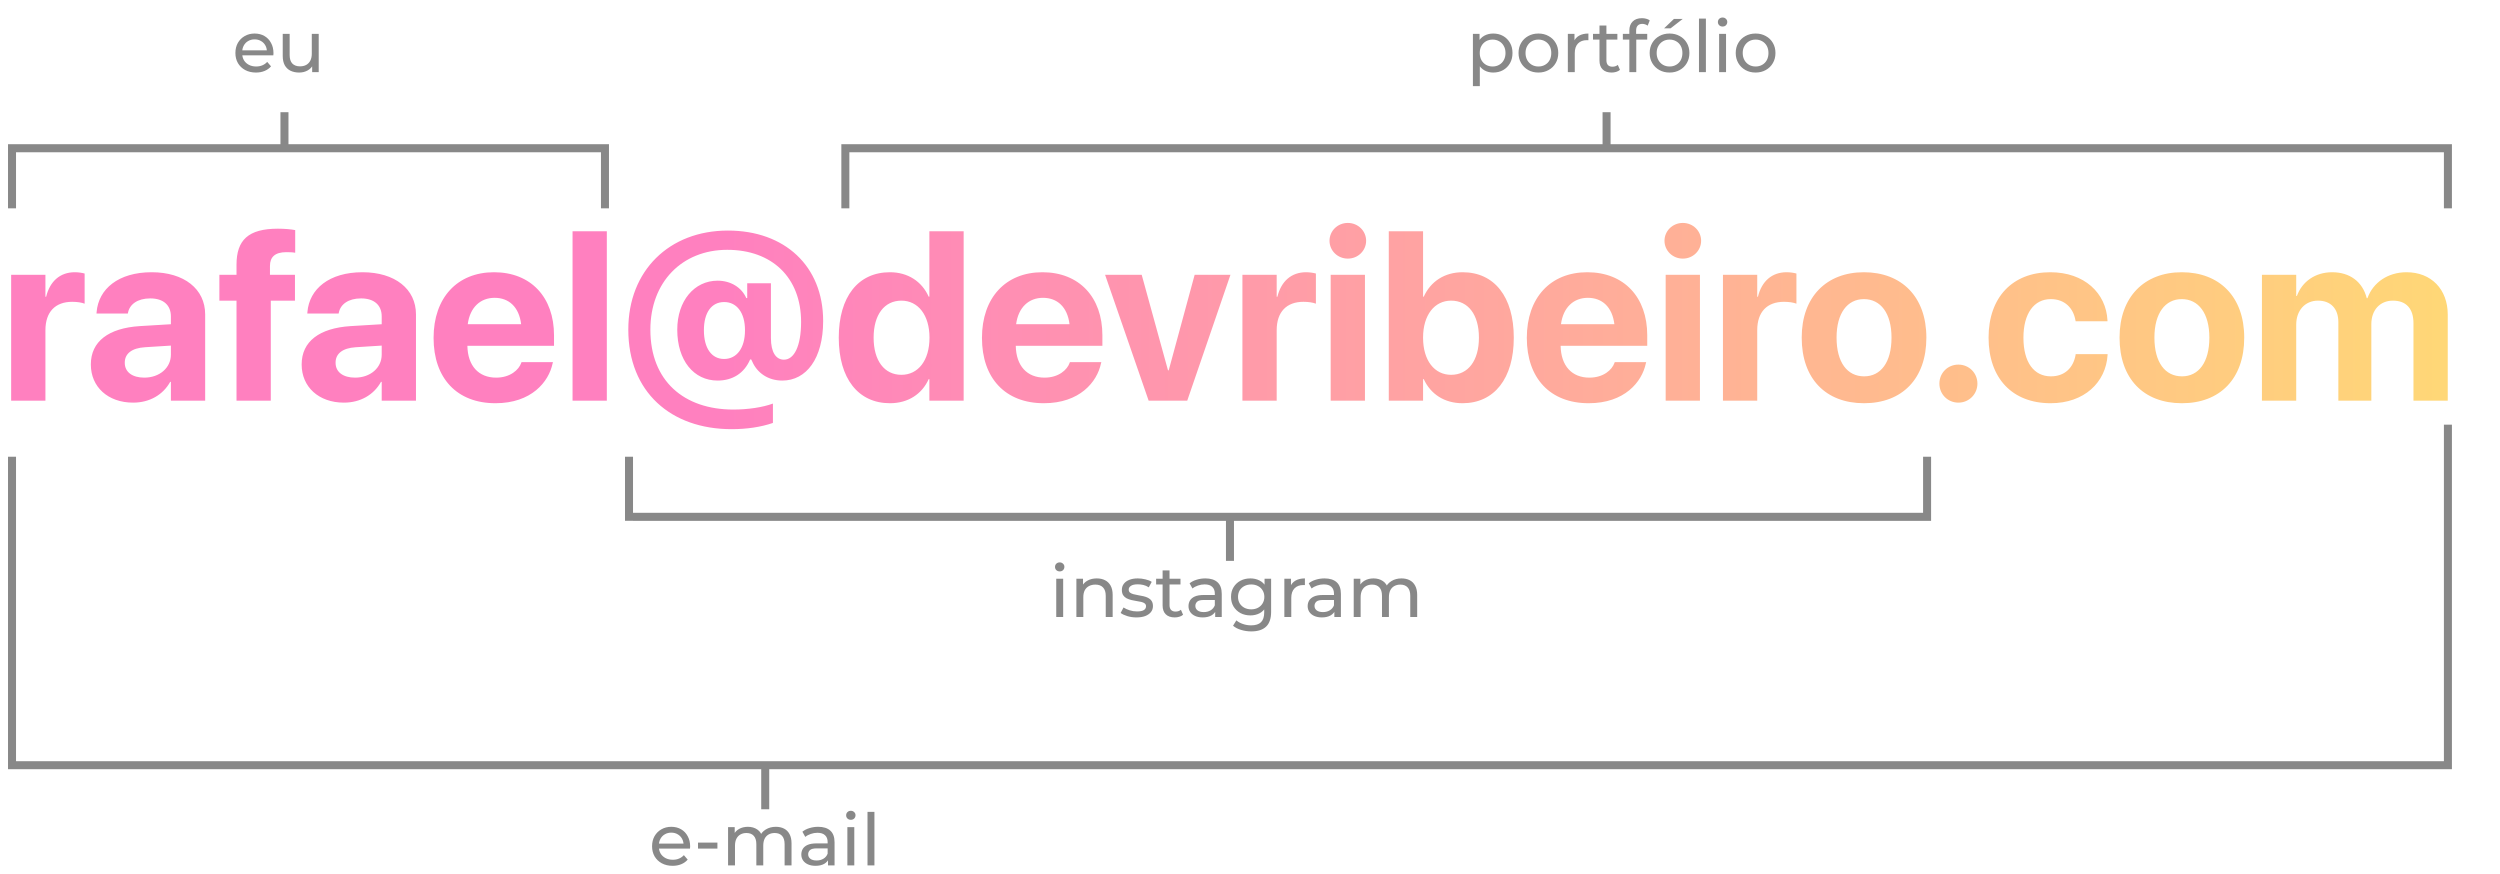
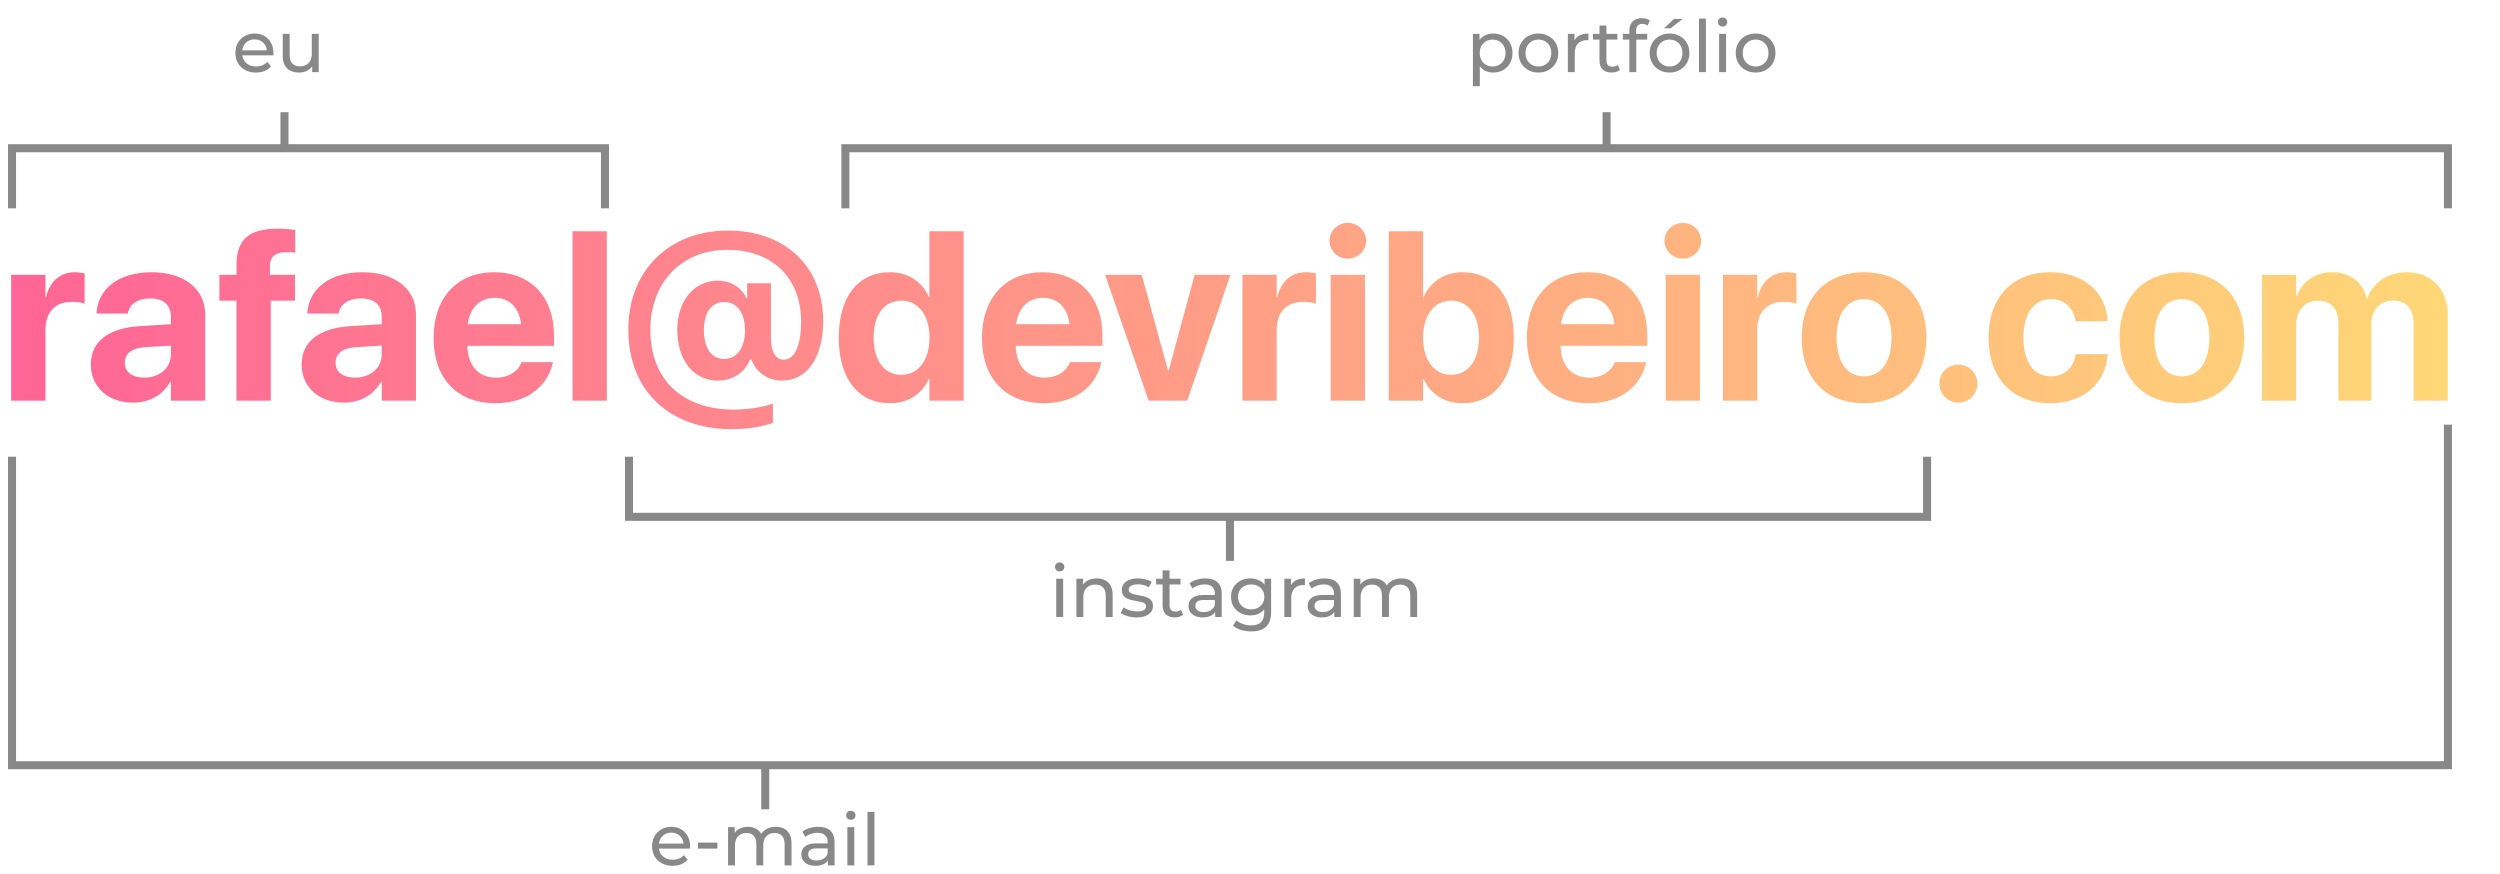
<svg xmlns="http://www.w3.org/2000/svg" width="312" height="109" viewBox="0 0 312 109" fill="none">
  <path d="M31.943 9.054C31.433 9.054 30.983 8.949 30.593 8.739C30.209 8.529 29.909 8.241 29.693 7.875C29.483 7.509 29.378 7.089 29.378 6.615C29.378 6.141 29.48 5.721 29.684 5.355C29.894 4.989 30.179 4.704 30.539 4.5C30.905 4.29 31.316 4.185 31.772 4.185C32.234 4.185 32.642 4.287 32.996 4.491C33.35 4.695 33.626 4.983 33.824 5.355C34.028 5.721 34.13 6.15 34.13 6.642C34.13 6.678 34.127 6.72 34.121 6.768C34.121 6.816 34.118 6.861 34.112 6.903H30.053V6.282H33.662L33.311 6.498C33.317 6.192 33.254 5.919 33.122 5.679C32.99 5.439 32.807 5.253 32.573 5.121C32.345 4.983 32.078 4.914 31.772 4.914C31.472 4.914 31.205 4.983 30.971 5.121C30.737 5.253 30.554 5.442 30.422 5.688C30.29 5.928 30.224 6.204 30.224 6.516V6.66C30.224 6.978 30.296 7.263 30.44 7.515C30.59 7.761 30.797 7.953 31.061 8.091C31.325 8.229 31.628 8.298 31.97 8.298C32.252 8.298 32.507 8.25 32.735 8.154C32.969 8.058 33.173 7.914 33.347 7.722L33.824 8.28C33.608 8.532 33.338 8.724 33.014 8.856C32.696 8.988 32.339 9.054 31.943 9.054ZM37.337 9.054C36.929 9.054 36.569 8.979 36.257 8.829C35.951 8.679 35.711 8.451 35.537 8.145C35.369 7.833 35.285 7.443 35.285 6.975V4.23H36.149V6.876C36.149 7.344 36.26 7.695 36.482 7.929C36.71 8.163 37.028 8.28 37.436 8.28C37.736 8.28 37.997 8.22 38.219 8.1C38.441 7.974 38.612 7.794 38.732 7.56C38.852 7.32 38.912 7.032 38.912 6.696V4.23H39.776V9H38.957V7.713L39.092 8.055C38.936 8.373 38.702 8.619 38.39 8.793C38.078 8.967 37.727 9.054 37.337 9.054Z" fill="#888888" />
  <path d="M186.348 9.054C185.952 9.054 185.589 8.964 185.259 8.784C184.935 8.598 184.674 8.325 184.476 7.965C184.284 7.605 184.188 7.155 184.188 6.615C184.188 6.075 184.281 5.625 184.467 5.265C184.659 4.905 184.917 4.635 185.241 4.455C185.571 4.275 185.94 4.185 186.348 4.185C186.816 4.185 187.23 4.287 187.59 4.491C187.95 4.695 188.235 4.98 188.445 5.346C188.655 5.706 188.76 6.129 188.76 6.615C188.76 7.101 188.655 7.527 188.445 7.893C188.235 8.259 187.95 8.544 187.59 8.748C187.23 8.952 186.816 9.054 186.348 9.054ZM183.819 10.746V4.23H184.647V5.517L184.593 6.624L184.683 7.731V10.746H183.819ZM186.276 8.298C186.582 8.298 186.855 8.229 187.095 8.091C187.341 7.953 187.533 7.758 187.671 7.506C187.815 7.248 187.887 6.951 187.887 6.615C187.887 6.273 187.815 5.979 187.671 5.733C187.533 5.481 187.341 5.286 187.095 5.148C186.855 5.01 186.582 4.941 186.276 4.941C185.976 4.941 185.703 5.01 185.457 5.148C185.217 5.286 185.025 5.481 184.881 5.733C184.743 5.979 184.674 6.273 184.674 6.615C184.674 6.951 184.743 7.248 184.881 7.506C185.025 7.758 185.217 7.953 185.457 8.091C185.703 8.229 185.976 8.298 186.276 8.298ZM191.997 9.054C191.517 9.054 191.091 8.949 190.719 8.739C190.347 8.529 190.053 8.241 189.837 7.875C189.621 7.503 189.513 7.083 189.513 6.615C189.513 6.141 189.621 5.721 189.837 5.355C190.053 4.989 190.347 4.704 190.719 4.5C191.091 4.29 191.517 4.185 191.997 4.185C192.471 4.185 192.894 4.29 193.266 4.5C193.644 4.704 193.938 4.989 194.148 5.355C194.364 5.715 194.472 6.135 194.472 6.615C194.472 7.089 194.364 7.509 194.148 7.875C193.938 8.241 193.644 8.529 193.266 8.739C192.894 8.949 192.471 9.054 191.997 9.054ZM191.997 8.298C192.303 8.298 192.576 8.229 192.816 8.091C193.062 7.953 193.254 7.758 193.392 7.506C193.53 7.248 193.599 6.951 193.599 6.615C193.599 6.273 193.53 5.979 193.392 5.733C193.254 5.481 193.062 5.286 192.816 5.148C192.576 5.01 192.303 4.941 191.997 4.941C191.691 4.941 191.418 5.01 191.178 5.148C190.938 5.286 190.746 5.481 190.602 5.733C190.458 5.979 190.386 6.273 190.386 6.615C190.386 6.951 190.458 7.248 190.602 7.506C190.746 7.758 190.938 7.953 191.178 8.091C191.418 8.229 191.691 8.298 191.997 8.298ZM195.667 9V4.23H196.495V5.526L196.414 5.202C196.546 4.872 196.768 4.62 197.08 4.446C197.392 4.272 197.776 4.185 198.232 4.185V5.022C198.196 5.016 198.16 5.013 198.124 5.013C198.094 5.013 198.064 5.013 198.034 5.013C197.572 5.013 197.206 5.151 196.936 5.427C196.666 5.703 196.531 6.102 196.531 6.624V9H195.667ZM201.128 9.054C200.648 9.054 200.276 8.925 200.012 8.667C199.748 8.409 199.616 8.04 199.616 7.56V3.186H200.48V7.524C200.48 7.782 200.543 7.98 200.669 8.118C200.801 8.256 200.987 8.325 201.227 8.325C201.497 8.325 201.722 8.25 201.902 8.1L202.172 8.721C202.04 8.835 201.881 8.919 201.695 8.973C201.515 9.027 201.326 9.054 201.128 9.054ZM198.806 4.941V4.23H201.848V4.941H198.806ZM203.342 9V3.807C203.342 3.339 203.477 2.967 203.747 2.691C204.023 2.409 204.413 2.268 204.917 2.268C205.103 2.268 205.28 2.292 205.448 2.34C205.622 2.382 205.769 2.451 205.889 2.547L205.628 3.204C205.538 3.132 205.436 3.078 205.322 3.042C205.208 3 205.088 2.979 204.962 2.979C204.71 2.979 204.518 3.051 204.386 3.195C204.254 3.333 204.188 3.54 204.188 3.816V4.455L204.206 4.851V9H203.342ZM202.532 4.941V4.23H205.574V4.941H202.532ZM208.362 9.054C207.882 9.054 207.456 8.949 207.084 8.739C206.712 8.529 206.418 8.241 206.202 7.875C205.986 7.503 205.878 7.083 205.878 6.615C205.878 6.141 205.986 5.721 206.202 5.355C206.418 4.989 206.712 4.704 207.084 4.5C207.456 4.29 207.882 4.185 208.362 4.185C208.836 4.185 209.259 4.29 209.631 4.5C210.009 4.704 210.303 4.989 210.513 5.355C210.729 5.715 210.837 6.135 210.837 6.615C210.837 7.089 210.729 7.509 210.513 7.875C210.303 8.241 210.009 8.529 209.631 8.739C209.259 8.949 208.836 9.054 208.362 9.054ZM208.362 8.298C208.668 8.298 208.941 8.229 209.181 8.091C209.427 7.953 209.619 7.758 209.757 7.506C209.895 7.248 209.964 6.951 209.964 6.615C209.964 6.273 209.895 5.979 209.757 5.733C209.619 5.481 209.427 5.286 209.181 5.148C208.941 5.01 208.668 4.941 208.362 4.941C208.056 4.941 207.783 5.01 207.543 5.148C207.303 5.286 207.111 5.481 206.967 5.733C206.823 5.979 206.751 6.273 206.751 6.615C206.751 6.951 206.823 7.248 206.967 7.506C207.111 7.758 207.303 7.953 207.543 8.091C207.783 8.229 208.056 8.298 208.362 8.298ZM207.678 3.537L208.902 2.367H210L208.488 3.537H207.678ZM212.032 9V2.322H212.896V9H212.032ZM214.546 9V4.23H215.41V9H214.546ZM214.978 3.312C214.81 3.312 214.669 3.258 214.555 3.15C214.447 3.042 214.393 2.91 214.393 2.754C214.393 2.592 214.447 2.457 214.555 2.349C214.669 2.241 214.81 2.187 214.978 2.187C215.146 2.187 215.284 2.241 215.392 2.349C215.506 2.451 215.563 2.58 215.563 2.736C215.563 2.898 215.509 3.036 215.401 3.15C215.293 3.258 215.152 3.312 214.978 3.312ZM219.102 9.054C218.622 9.054 218.196 8.949 217.824 8.739C217.452 8.529 217.158 8.241 216.942 7.875C216.726 7.503 216.618 7.083 216.618 6.615C216.618 6.141 216.726 5.721 216.942 5.355C217.158 4.989 217.452 4.704 217.824 4.5C218.196 4.29 218.622 4.185 219.102 4.185C219.576 4.185 219.999 4.29 220.371 4.5C220.749 4.704 221.043 4.989 221.253 5.355C221.469 5.715 221.577 6.135 221.577 6.615C221.577 7.089 221.469 7.509 221.253 7.875C221.043 8.241 220.749 8.529 220.371 8.739C219.999 8.949 219.576 9.054 219.102 9.054ZM219.102 8.298C219.408 8.298 219.681 8.229 219.921 8.091C220.167 7.953 220.359 7.758 220.497 7.506C220.635 7.248 220.704 6.951 220.704 6.615C220.704 6.273 220.635 5.979 220.497 5.733C220.359 5.481 220.167 5.286 219.921 5.148C219.681 5.01 219.408 4.941 219.102 4.941C218.796 4.941 218.523 5.01 218.283 5.148C218.043 5.286 217.851 5.481 217.707 5.733C217.563 5.979 217.491 6.273 217.491 6.615C217.491 6.951 217.563 7.248 217.707 7.506C217.851 7.758 218.043 7.953 218.283 8.091C218.523 8.229 218.796 8.298 219.102 8.298Z" fill="#888888" />
  <path d="M83.943 108.054C83.433 108.054 82.983 107.949 82.593 107.739C82.209 107.529 81.909 107.241 81.693 106.875C81.483 106.509 81.378 106.089 81.378 105.615C81.378 105.141 81.48 104.721 81.684 104.355C81.894 103.989 82.179 103.704 82.539 103.5C82.905 103.29 83.316 103.185 83.772 103.185C84.234 103.185 84.642 103.287 84.996 103.491C85.35 103.695 85.626 103.983 85.824 104.355C86.028 104.721 86.13 105.15 86.13 105.642C86.13 105.678 86.127 105.72 86.121 105.768C86.121 105.816 86.118 105.861 86.112 105.903H82.053V105.282H85.662L85.311 105.498C85.317 105.192 85.254 104.919 85.122 104.679C84.99 104.439 84.807 104.253 84.573 104.121C84.345 103.983 84.078 103.914 83.772 103.914C83.472 103.914 83.205 103.983 82.971 104.121C82.737 104.253 82.554 104.442 82.422 104.688C82.29 104.928 82.224 105.204 82.224 105.516V105.66C82.224 105.978 82.296 106.263 82.44 106.515C82.59 106.761 82.797 106.953 83.061 107.091C83.325 107.229 83.628 107.298 83.97 107.298C84.252 107.298 84.507 107.25 84.735 107.154C84.969 107.058 85.173 106.914 85.347 106.722L85.824 107.28C85.608 107.532 85.338 107.724 85.014 107.856C84.696 107.988 84.339 108.054 83.943 108.054ZM87.112 105.903V105.156H89.533V105.903H87.112ZM96.83 103.185C97.214 103.185 97.553 103.26 97.847 103.41C98.141 103.56 98.369 103.788 98.531 104.094C98.699 104.4 98.783 104.787 98.783 105.255V108H97.919V105.354C97.919 104.892 97.811 104.544 97.595 104.31C97.379 104.076 97.076 103.959 96.686 103.959C96.398 103.959 96.146 104.019 95.93 104.139C95.714 104.259 95.546 104.436 95.426 104.67C95.312 104.904 95.255 105.195 95.255 105.543V108H94.391V105.354C94.391 104.892 94.283 104.544 94.067 104.31C93.857 104.076 93.554 103.959 93.158 103.959C92.876 103.959 92.627 104.019 92.411 104.139C92.195 104.259 92.027 104.436 91.907 104.67C91.787 104.904 91.727 105.195 91.727 105.543V108H90.863V103.23H91.691V104.499L91.556 104.175C91.706 103.863 91.937 103.62 92.249 103.446C92.561 103.272 92.924 103.185 93.338 103.185C93.794 103.185 94.187 103.299 94.517 103.527C94.847 103.749 95.063 104.088 95.165 104.544L94.814 104.4C94.958 104.034 95.21 103.74 95.57 103.518C95.93 103.296 96.35 103.185 96.83 103.185ZM103.334 108V106.992L103.289 106.803V105.084C103.289 104.718 103.181 104.436 102.965 104.238C102.755 104.034 102.437 103.932 102.011 103.932C101.729 103.932 101.453 103.98 101.183 104.076C100.913 104.166 100.685 104.289 100.499 104.445L100.139 103.797C100.385 103.599 100.679 103.449 101.021 103.347C101.369 103.239 101.732 103.185 102.11 103.185C102.764 103.185 103.268 103.344 103.622 103.662C103.976 103.98 104.153 104.466 104.153 105.12V108H103.334ZM101.768 108.054C101.414 108.054 101.102 107.994 100.832 107.874C100.568 107.754 100.364 107.589 100.22 107.379C100.076 107.163 100.004 106.92 100.004 106.65C100.004 106.392 100.064 106.158 100.184 105.948C100.31 105.738 100.511 105.57 100.787 105.444C101.069 105.318 101.447 105.255 101.921 105.255H103.433V105.876H101.957C101.525 105.876 101.234 105.948 101.084 106.092C100.934 106.236 100.859 106.41 100.859 106.614C100.859 106.848 100.952 107.037 101.138 107.181C101.324 107.319 101.582 107.388 101.912 107.388C102.236 107.388 102.518 107.316 102.758 107.172C103.004 107.028 103.181 106.818 103.289 106.542L103.46 107.136C103.346 107.418 103.145 107.643 102.857 107.811C102.569 107.973 102.206 108.054 101.768 108.054ZM105.752 108V103.23H106.616V108H105.752ZM106.184 102.312C106.016 102.312 105.875 102.258 105.761 102.15C105.653 102.042 105.599 101.91 105.599 101.754C105.599 101.592 105.653 101.457 105.761 101.349C105.875 101.241 106.016 101.187 106.184 101.187C106.352 101.187 106.49 101.241 106.598 101.349C106.712 101.451 106.769 101.58 106.769 101.736C106.769 101.898 106.715 102.036 106.607 102.15C106.499 102.258 106.358 102.312 106.184 102.312ZM108.265 108V101.322H109.129V108H108.265Z" fill="#888888" />
  <path d="M131.819 77V72.23H132.683V77H131.819ZM132.251 71.312C132.083 71.312 131.942 71.258 131.828 71.15C131.72 71.042 131.666 70.91 131.666 70.754C131.666 70.592 131.72 70.457 131.828 70.349C131.942 70.241 132.083 70.187 132.251 70.187C132.419 70.187 132.557 70.241 132.665 70.349C132.779 70.451 132.836 70.58 132.836 70.736C132.836 70.898 132.782 71.036 132.674 71.15C132.566 71.258 132.425 71.312 132.251 71.312ZM136.88 72.185C137.27 72.185 137.612 72.26 137.906 72.41C138.206 72.56 138.44 72.788 138.608 73.094C138.776 73.4 138.86 73.787 138.86 74.255V77H137.996V74.354C137.996 73.892 137.882 73.544 137.654 73.31C137.432 73.076 137.117 72.959 136.709 72.959C136.403 72.959 136.136 73.019 135.908 73.139C135.68 73.259 135.503 73.436 135.377 73.67C135.257 73.904 135.197 74.195 135.197 74.543V77H134.333V72.23H135.161V73.517L135.026 73.175C135.182 72.863 135.422 72.62 135.746 72.446C136.07 72.272 136.448 72.185 136.88 72.185ZM141.827 77.054C141.431 77.054 141.053 77 140.693 76.892C140.339 76.784 140.06 76.652 139.856 76.496L140.216 75.812C140.42 75.95 140.672 76.067 140.972 76.163C141.272 76.259 141.578 76.307 141.89 76.307C142.292 76.307 142.58 76.25 142.754 76.136C142.934 76.022 143.024 75.863 143.024 75.659C143.024 75.509 142.97 75.392 142.862 75.308C142.754 75.224 142.61 75.161 142.43 75.119C142.256 75.077 142.061 75.041 141.845 75.011C141.629 74.975 141.413 74.933 141.197 74.885C140.981 74.831 140.783 74.759 140.603 74.669C140.423 74.573 140.279 74.444 140.171 74.282C140.063 74.114 140.009 73.892 140.009 73.616C140.009 73.328 140.09 73.076 140.252 72.86C140.414 72.644 140.642 72.479 140.936 72.365C141.236 72.245 141.59 72.185 141.998 72.185C142.31 72.185 142.625 72.224 142.943 72.302C143.267 72.374 143.531 72.479 143.735 72.617L143.366 73.301C143.15 73.157 142.925 73.058 142.691 73.004C142.457 72.95 142.223 72.923 141.989 72.923C141.611 72.923 141.329 72.986 141.143 73.112C140.957 73.232 140.864 73.388 140.864 73.58C140.864 73.742 140.918 73.868 141.026 73.958C141.14 74.042 141.284 74.108 141.458 74.156C141.638 74.204 141.836 74.246 142.052 74.282C142.268 74.312 142.484 74.354 142.7 74.408C142.916 74.456 143.111 74.525 143.285 74.615C143.465 74.705 143.609 74.831 143.717 74.993C143.831 75.155 143.888 75.371 143.888 75.641C143.888 75.929 143.804 76.178 143.636 76.388C143.468 76.598 143.231 76.763 142.925 76.883C142.619 76.997 142.253 77.054 141.827 77.054ZM146.605 77.054C146.125 77.054 145.753 76.925 145.489 76.667C145.225 76.409 145.093 76.04 145.093 75.56V71.186H145.957V75.524C145.957 75.782 146.02 75.98 146.146 76.118C146.278 76.256 146.464 76.325 146.704 76.325C146.974 76.325 147.199 76.25 147.379 76.1L147.649 76.721C147.517 76.835 147.358 76.919 147.172 76.973C146.992 77.027 146.803 77.054 146.605 77.054ZM144.283 72.941V72.23H147.325V72.941H144.283ZM151.655 77V75.992L151.61 75.803V74.084C151.61 73.718 151.502 73.436 151.286 73.238C151.076 73.034 150.758 72.932 150.332 72.932C150.05 72.932 149.774 72.98 149.504 73.076C149.234 73.166 149.006 73.289 148.82 73.445L148.46 72.797C148.706 72.599 149 72.449 149.342 72.347C149.69 72.239 150.053 72.185 150.431 72.185C151.085 72.185 151.589 72.344 151.943 72.662C152.297 72.98 152.474 73.466 152.474 74.12V77H151.655ZM150.089 77.054C149.735 77.054 149.423 76.994 149.153 76.874C148.889 76.754 148.685 76.589 148.541 76.379C148.397 76.163 148.325 75.92 148.325 75.65C148.325 75.392 148.385 75.158 148.505 74.948C148.631 74.738 148.832 74.57 149.108 74.444C149.39 74.318 149.768 74.255 150.242 74.255H151.754V74.876H150.278C149.846 74.876 149.555 74.948 149.405 75.092C149.255 75.236 149.18 75.41 149.18 75.614C149.18 75.848 149.273 76.037 149.459 76.181C149.645 76.319 149.903 76.388 150.233 76.388C150.557 76.388 150.839 76.316 151.079 76.172C151.325 76.028 151.502 75.818 151.61 75.542L151.781 76.136C151.667 76.418 151.466 76.643 151.178 76.811C150.89 76.973 150.527 77.054 150.089 77.054ZM156.161 78.8C155.723 78.8 155.297 78.737 154.883 78.611C154.475 78.491 154.142 78.317 153.884 78.089L154.298 77.423C154.52 77.615 154.793 77.765 155.117 77.873C155.441 77.987 155.78 78.044 156.134 78.044C156.698 78.044 157.112 77.912 157.376 77.648C157.64 77.384 157.772 76.982 157.772 76.442V75.434L157.862 74.489L157.817 73.535V72.23H158.636V76.352C158.636 77.192 158.426 77.81 158.006 78.206C157.586 78.602 156.971 78.8 156.161 78.8ZM156.053 76.802C155.591 76.802 155.177 76.706 154.811 76.514C154.451 76.316 154.163 76.043 153.947 75.695C153.737 75.347 153.632 74.945 153.632 74.489C153.632 74.027 153.737 73.625 153.947 73.283C154.163 72.935 154.451 72.665 154.811 72.473C155.177 72.281 155.591 72.185 156.053 72.185C156.461 72.185 156.833 72.269 157.169 72.437C157.505 72.599 157.772 72.851 157.97 73.193C158.174 73.535 158.276 73.967 158.276 74.489C158.276 75.005 158.174 75.434 157.97 75.776C157.772 76.118 157.505 76.376 157.169 76.55C156.833 76.718 156.461 76.802 156.053 76.802ZM156.152 76.046C156.47 76.046 156.752 75.98 156.998 75.848C157.244 75.716 157.436 75.533 157.574 75.299C157.718 75.065 157.79 74.795 157.79 74.489C157.79 74.183 157.718 73.913 157.574 73.679C157.436 73.445 157.244 73.265 156.998 73.139C156.752 73.007 156.47 72.941 156.152 72.941C155.834 72.941 155.549 73.007 155.297 73.139C155.051 73.265 154.856 73.445 154.712 73.679C154.574 73.913 154.505 74.183 154.505 74.489C154.505 74.795 154.574 75.065 154.712 75.299C154.856 75.533 155.051 75.716 155.297 75.848C155.549 75.98 155.834 76.046 156.152 76.046ZM160.287 77V72.23H161.115V73.526L161.034 73.202C161.166 72.872 161.388 72.62 161.7 72.446C162.012 72.272 162.396 72.185 162.852 72.185V73.022C162.816 73.016 162.78 73.013 162.744 73.013C162.714 73.013 162.684 73.013 162.654 73.013C162.192 73.013 161.826 73.151 161.556 73.427C161.286 73.703 161.151 74.102 161.151 74.624V77H160.287ZM166.526 77V75.992L166.481 75.803V74.084C166.481 73.718 166.373 73.436 166.157 73.238C165.947 73.034 165.629 72.932 165.203 72.932C164.921 72.932 164.645 72.98 164.375 73.076C164.105 73.166 163.877 73.289 163.691 73.445L163.331 72.797C163.577 72.599 163.871 72.449 164.213 72.347C164.561 72.239 164.924 72.185 165.302 72.185C165.956 72.185 166.46 72.344 166.814 72.662C167.168 72.98 167.345 73.466 167.345 74.12V77H166.526ZM164.96 77.054C164.606 77.054 164.294 76.994 164.024 76.874C163.76 76.754 163.556 76.589 163.412 76.379C163.268 76.163 163.196 75.92 163.196 75.65C163.196 75.392 163.256 75.158 163.376 74.948C163.502 74.738 163.703 74.57 163.979 74.444C164.261 74.318 164.639 74.255 165.113 74.255H166.625V74.876H165.149C164.717 74.876 164.426 74.948 164.276 75.092C164.126 75.236 164.051 75.41 164.051 75.614C164.051 75.848 164.144 76.037 164.33 76.181C164.516 76.319 164.774 76.388 165.104 76.388C165.428 76.388 165.71 76.316 165.95 76.172C166.196 76.028 166.373 75.818 166.481 75.542L166.652 76.136C166.538 76.418 166.337 76.643 166.049 76.811C165.761 76.973 165.398 77.054 164.96 77.054ZM174.911 72.185C175.295 72.185 175.634 72.26 175.928 72.41C176.222 72.56 176.45 72.788 176.612 73.094C176.78 73.4 176.864 73.787 176.864 74.255V77H176V74.354C176 73.892 175.892 73.544 175.676 73.31C175.46 73.076 175.157 72.959 174.767 72.959C174.479 72.959 174.227 73.019 174.011 73.139C173.795 73.259 173.627 73.436 173.507 73.67C173.393 73.904 173.336 74.195 173.336 74.543V77H172.472V74.354C172.472 73.892 172.364 73.544 172.148 73.31C171.938 73.076 171.635 72.959 171.239 72.959C170.957 72.959 170.708 73.019 170.492 73.139C170.276 73.259 170.108 73.436 169.988 73.67C169.868 73.904 169.808 74.195 169.808 74.543V77H168.944V72.23H169.772V73.499L169.637 73.175C169.787 72.863 170.018 72.62 170.33 72.446C170.642 72.272 171.005 72.185 171.419 72.185C171.875 72.185 172.268 72.299 172.598 72.527C172.928 72.749 173.144 73.088 173.246 73.544L172.895 73.4C173.039 73.034 173.291 72.74 173.651 72.518C174.011 72.296 174.431 72.185 174.911 72.185Z" fill="#888888" />
  <path d="M1.392 50V34.297H5.669V37.036H5.757C6.226 35.102 7.5 33.975 9.331 33.975C9.8 33.975 10.239 34.048 10.562 34.136V37.9C10.21 37.754 9.624 37.666 9.009 37.666C6.899 37.666 5.669 38.926 5.669 41.211V50H1.392ZM16.611 50.249C13.462 50.249 11.338 48.272 11.338 45.503V45.474C11.338 42.617 13.55 40.947 17.446 40.698L21.328 40.464V39.497C21.328 38.105 20.42 37.241 18.75 37.241C17.153 37.241 16.186 37.988 15.981 38.999L15.952 39.131H12.041L12.056 38.955C12.29 36.055 14.78 33.975 18.926 33.975C22.983 33.975 25.605 36.069 25.605 39.233V50H21.328V47.656H21.24C20.347 49.268 18.677 50.249 16.611 50.249ZM15.571 45.283C15.571 46.44 16.523 47.129 18.003 47.129C19.922 47.129 21.328 45.898 21.328 44.258V43.13L18.091 43.335C16.436 43.438 15.571 44.141 15.571 45.254V45.283ZM29.517 50V37.52H27.378V34.297H29.517V33.037C29.517 29.961 30.981 28.54 34.688 28.54C35.478 28.54 36.343 28.613 36.841 28.716V31.543C36.548 31.484 36.138 31.47 35.742 31.47C34.321 31.47 33.691 32.07 33.691 33.198V34.297H36.812V37.52H33.794V50H29.517ZM42.92 50.249C39.77 50.249 37.647 48.272 37.647 45.503V45.474C37.647 42.617 39.858 40.947 43.755 40.698L47.637 40.464V39.497C47.637 38.105 46.728 37.241 45.059 37.241C43.462 37.241 42.495 37.988 42.29 38.999L42.261 39.131H38.35L38.364 38.955C38.599 36.055 41.089 33.975 45.234 33.975C49.292 33.975 51.914 36.069 51.914 39.233V50H47.637V47.656H47.549C46.655 49.268 44.985 50.249 42.92 50.249ZM41.88 45.283C41.88 46.44 42.832 47.129 44.312 47.129C46.23 47.129 47.637 45.898 47.637 44.258V43.13L44.399 43.335C42.744 43.438 41.88 44.141 41.88 45.254V45.283ZM61.831 50.322C57.026 50.322 54.111 47.202 54.111 42.178V42.163C54.111 37.168 57.056 33.975 61.655 33.975C66.255 33.975 69.141 37.095 69.141 41.841V43.159H58.33C58.374 45.664 59.736 47.129 61.919 47.129C63.677 47.129 64.746 46.162 65.054 45.283L65.083 45.195H69.009L68.965 45.356C68.481 47.671 66.314 50.322 61.831 50.322ZM61.728 37.168C59.971 37.168 58.652 38.34 58.374 40.464H65.039C64.775 38.296 63.501 37.168 61.728 37.168ZM71.455 50V28.862H75.732V50H71.455ZM91.304 53.56C83.731 53.56 78.413 48.931 78.413 41.138V41.123C78.413 33.784 83.511 28.774 90.85 28.774C97.91 28.774 102.729 33.184 102.729 40.054V40.068C102.729 44.756 100.62 47.495 97.632 47.495C95.83 47.495 94.482 46.514 93.882 45.122L93.75 44.858H93.618C92.871 46.602 91.406 47.495 89.561 47.495C86.572 47.495 84.522 44.976 84.522 41.152V41.138C84.522 37.549 86.645 35.029 89.561 35.029C91.186 35.029 92.549 35.864 93.135 37.197H93.252V35.352H96.211V42.192C96.211 43.965 96.841 44.888 97.837 44.888C99.111 44.888 99.976 43.188 99.976 40.185V40.171C99.976 34.648 96.357 31.177 90.762 31.177C85.107 31.177 81.167 35.22 81.167 41.138V41.152C81.167 47.539 85.356 51.113 91.523 51.113C93.355 51.113 95.186 50.835 96.46 50.366V52.783C94.966 53.296 93.208 53.56 91.304 53.56ZM90.366 44.8C91.948 44.8 92.974 43.438 92.974 41.24V41.196C92.974 39.028 91.948 37.695 90.381 37.695C88.799 37.695 87.847 38.999 87.847 41.211V41.226C87.847 43.467 88.814 44.8 90.366 44.8ZM111.064 50.322C107.109 50.322 104.678 47.246 104.678 42.148V42.134C104.678 37.022 107.109 33.975 111.064 33.975C113.291 33.975 115.049 35.117 115.898 37.022H115.986V28.862H120.264V50H115.986V47.319H115.898C115.063 49.18 113.335 50.322 111.064 50.322ZM112.5 46.777C114.58 46.777 116.001 44.99 116.001 42.148V42.134C116.001 39.307 114.565 37.52 112.5 37.52C110.376 37.52 109.028 39.263 109.028 42.134V42.148C109.028 45.005 110.361 46.777 112.5 46.777ZM130.269 50.322C125.464 50.322 122.549 47.202 122.549 42.178V42.163C122.549 37.168 125.493 33.975 130.093 33.975C134.692 33.975 137.578 37.095 137.578 41.841V43.159H126.768C126.812 45.664 128.174 47.129 130.356 47.129C132.114 47.129 133.184 46.162 133.491 45.283L133.521 45.195H137.446L137.402 45.356C136.919 47.671 134.751 50.322 130.269 50.322ZM130.166 37.168C128.408 37.168 127.09 38.34 126.812 40.464H133.477C133.213 38.296 131.938 37.168 130.166 37.168ZM143.35 50L137.915 34.297H142.485L145.767 46.221H145.854L149.092 34.297H153.56L148.169 50H143.35ZM155.054 50V34.297H159.331V37.036H159.419C159.888 35.102 161.162 33.975 162.993 33.975C163.462 33.975 163.901 34.048 164.224 34.136V37.9C163.872 37.754 163.286 37.666 162.671 37.666C160.562 37.666 159.331 38.926 159.331 41.211V50H155.054ZM168.208 32.275C166.919 32.275 165.923 31.265 165.923 30.049C165.923 28.833 166.919 27.822 168.208 27.822C169.497 27.822 170.493 28.833 170.493 30.049C170.493 31.265 169.497 32.275 168.208 32.275ZM166.069 50V34.297H170.347V50H166.069ZM182.52 50.322C180.264 50.322 178.535 49.18 177.686 47.319H177.598V50H173.32V28.862H177.598V37.022H177.686C178.55 35.117 180.293 33.975 182.534 33.975C186.475 33.975 188.921 37.022 188.921 42.134V42.148C188.921 47.246 186.475 50.322 182.52 50.322ZM181.099 46.777C183.223 46.777 184.57 45.005 184.57 42.148V42.134C184.57 39.263 183.223 37.52 181.099 37.52C179.033 37.52 177.598 39.307 177.598 42.134V42.148C177.598 44.99 179.019 46.777 181.099 46.777ZM198.267 50.322C193.462 50.322 190.547 47.202 190.547 42.178V42.163C190.547 37.168 193.491 33.975 198.091 33.975C202.69 33.975 205.576 37.095 205.576 41.841V43.159H194.766C194.81 45.664 196.172 47.129 198.354 47.129C200.112 47.129 201.182 46.162 201.489 45.283L201.519 45.195H205.444L205.4 45.356C204.917 47.671 202.749 50.322 198.267 50.322ZM198.164 37.168C196.406 37.168 195.088 38.34 194.81 40.464H201.475C201.211 38.296 199.937 37.168 198.164 37.168ZM210.015 32.275C208.726 32.275 207.729 31.265 207.729 30.049C207.729 28.833 208.726 27.822 210.015 27.822C211.304 27.822 212.3 28.833 212.3 30.049C212.3 31.265 211.304 32.275 210.015 32.275ZM207.876 50V34.297H212.153V50H207.876ZM215.024 50V34.297H219.302V37.036H219.39C219.858 35.102 221.133 33.975 222.964 33.975C223.433 33.975 223.872 34.048 224.194 34.136V37.9C223.843 37.754 223.257 37.666 222.642 37.666C220.532 37.666 219.302 38.926 219.302 41.211V50H215.024ZM232.632 50.322C227.856 50.322 224.854 47.261 224.854 42.148V42.119C224.854 37.065 227.93 33.975 232.617 33.975C237.319 33.975 240.41 37.036 240.41 42.119V42.148C240.41 47.275 237.378 50.322 232.632 50.322ZM232.646 46.968C234.727 46.968 236.06 45.21 236.06 42.148V42.119C236.06 39.087 234.697 37.329 232.617 37.329C230.552 37.329 229.204 39.087 229.204 42.119V42.148C229.204 45.225 230.537 46.968 232.646 46.968ZM244.409 50.249C243.076 50.249 242.036 49.194 242.036 47.876C242.036 46.543 243.076 45.503 244.409 45.503C245.728 45.503 246.782 46.543 246.782 47.876C246.782 49.194 245.728 50.249 244.409 50.249ZM255.923 50.322C251.133 50.322 248.174 47.202 248.174 42.134V42.119C248.174 37.095 251.177 33.975 255.879 33.975C260.142 33.975 262.852 36.597 263.013 39.995V40.098H259.043L259.014 39.966C258.75 38.472 257.71 37.329 255.938 37.329C253.843 37.329 252.524 39.131 252.524 42.134V42.148C252.524 45.225 253.843 46.968 255.952 46.968C257.666 46.968 258.735 45.913 259.028 44.331L259.043 44.199H263.027V44.287C262.822 47.715 260.112 50.322 255.923 50.322ZM272.3 50.322C267.524 50.322 264.521 47.261 264.521 42.148V42.119C264.521 37.065 267.598 33.975 272.285 33.975C276.987 33.975 280.078 37.036 280.078 42.119V42.148C280.078 47.275 277.046 50.322 272.3 50.322ZM272.314 46.968C274.395 46.968 275.728 45.21 275.728 42.148V42.119C275.728 39.087 274.365 37.329 272.285 37.329C270.22 37.329 268.872 39.087 268.872 42.119V42.148C268.872 45.225 270.205 46.968 272.314 46.968ZM282.29 50V34.297H286.567V36.934H286.655C287.3 35.147 288.94 33.975 291.05 33.975C293.247 33.975 294.844 35.147 295.371 37.212H295.459C296.162 35.234 298.037 33.975 300.337 33.975C303.413 33.975 305.479 36.099 305.479 39.263V50H301.201V40.332C301.201 38.516 300.293 37.52 298.638 37.52C297.012 37.52 295.942 38.706 295.942 40.449V50H291.826V40.2C291.826 38.516 290.874 37.52 289.292 37.52C287.666 37.52 286.567 38.75 286.567 40.523V50H282.29Z" fill="url(#paint0_linear_1695_136)" />
  <path d="M1 95.5H306M1.5 96L1.5 57M305.5 96V53M1 18.5H76M105 18.5L306 18.5M79 64.5L241 64.5M1.5 26L1.5 18M75.5 26V18M35.5 19V14M200.5 19V14M153.5 70V65M95.5 101V96M105.5 26V18M78.5 65V57M240.5 65V57M305.5 26V18" stroke="#888888" stroke-linejoin="round" />
  <defs>
    <linearGradient id="paint0_linear_1695_136" x1="2.22" y1="39.316" x2="307.234" y2="39.316" gradientUnits="userSpaceOnUse">
-       <stop offset="0.289" stop-color="#FF80BF" />
+       <stop stop-color="#FF6596" />
      <stop offset="1" stop-color="#FFD876" />
    </linearGradient>
  </defs>
</svg>
